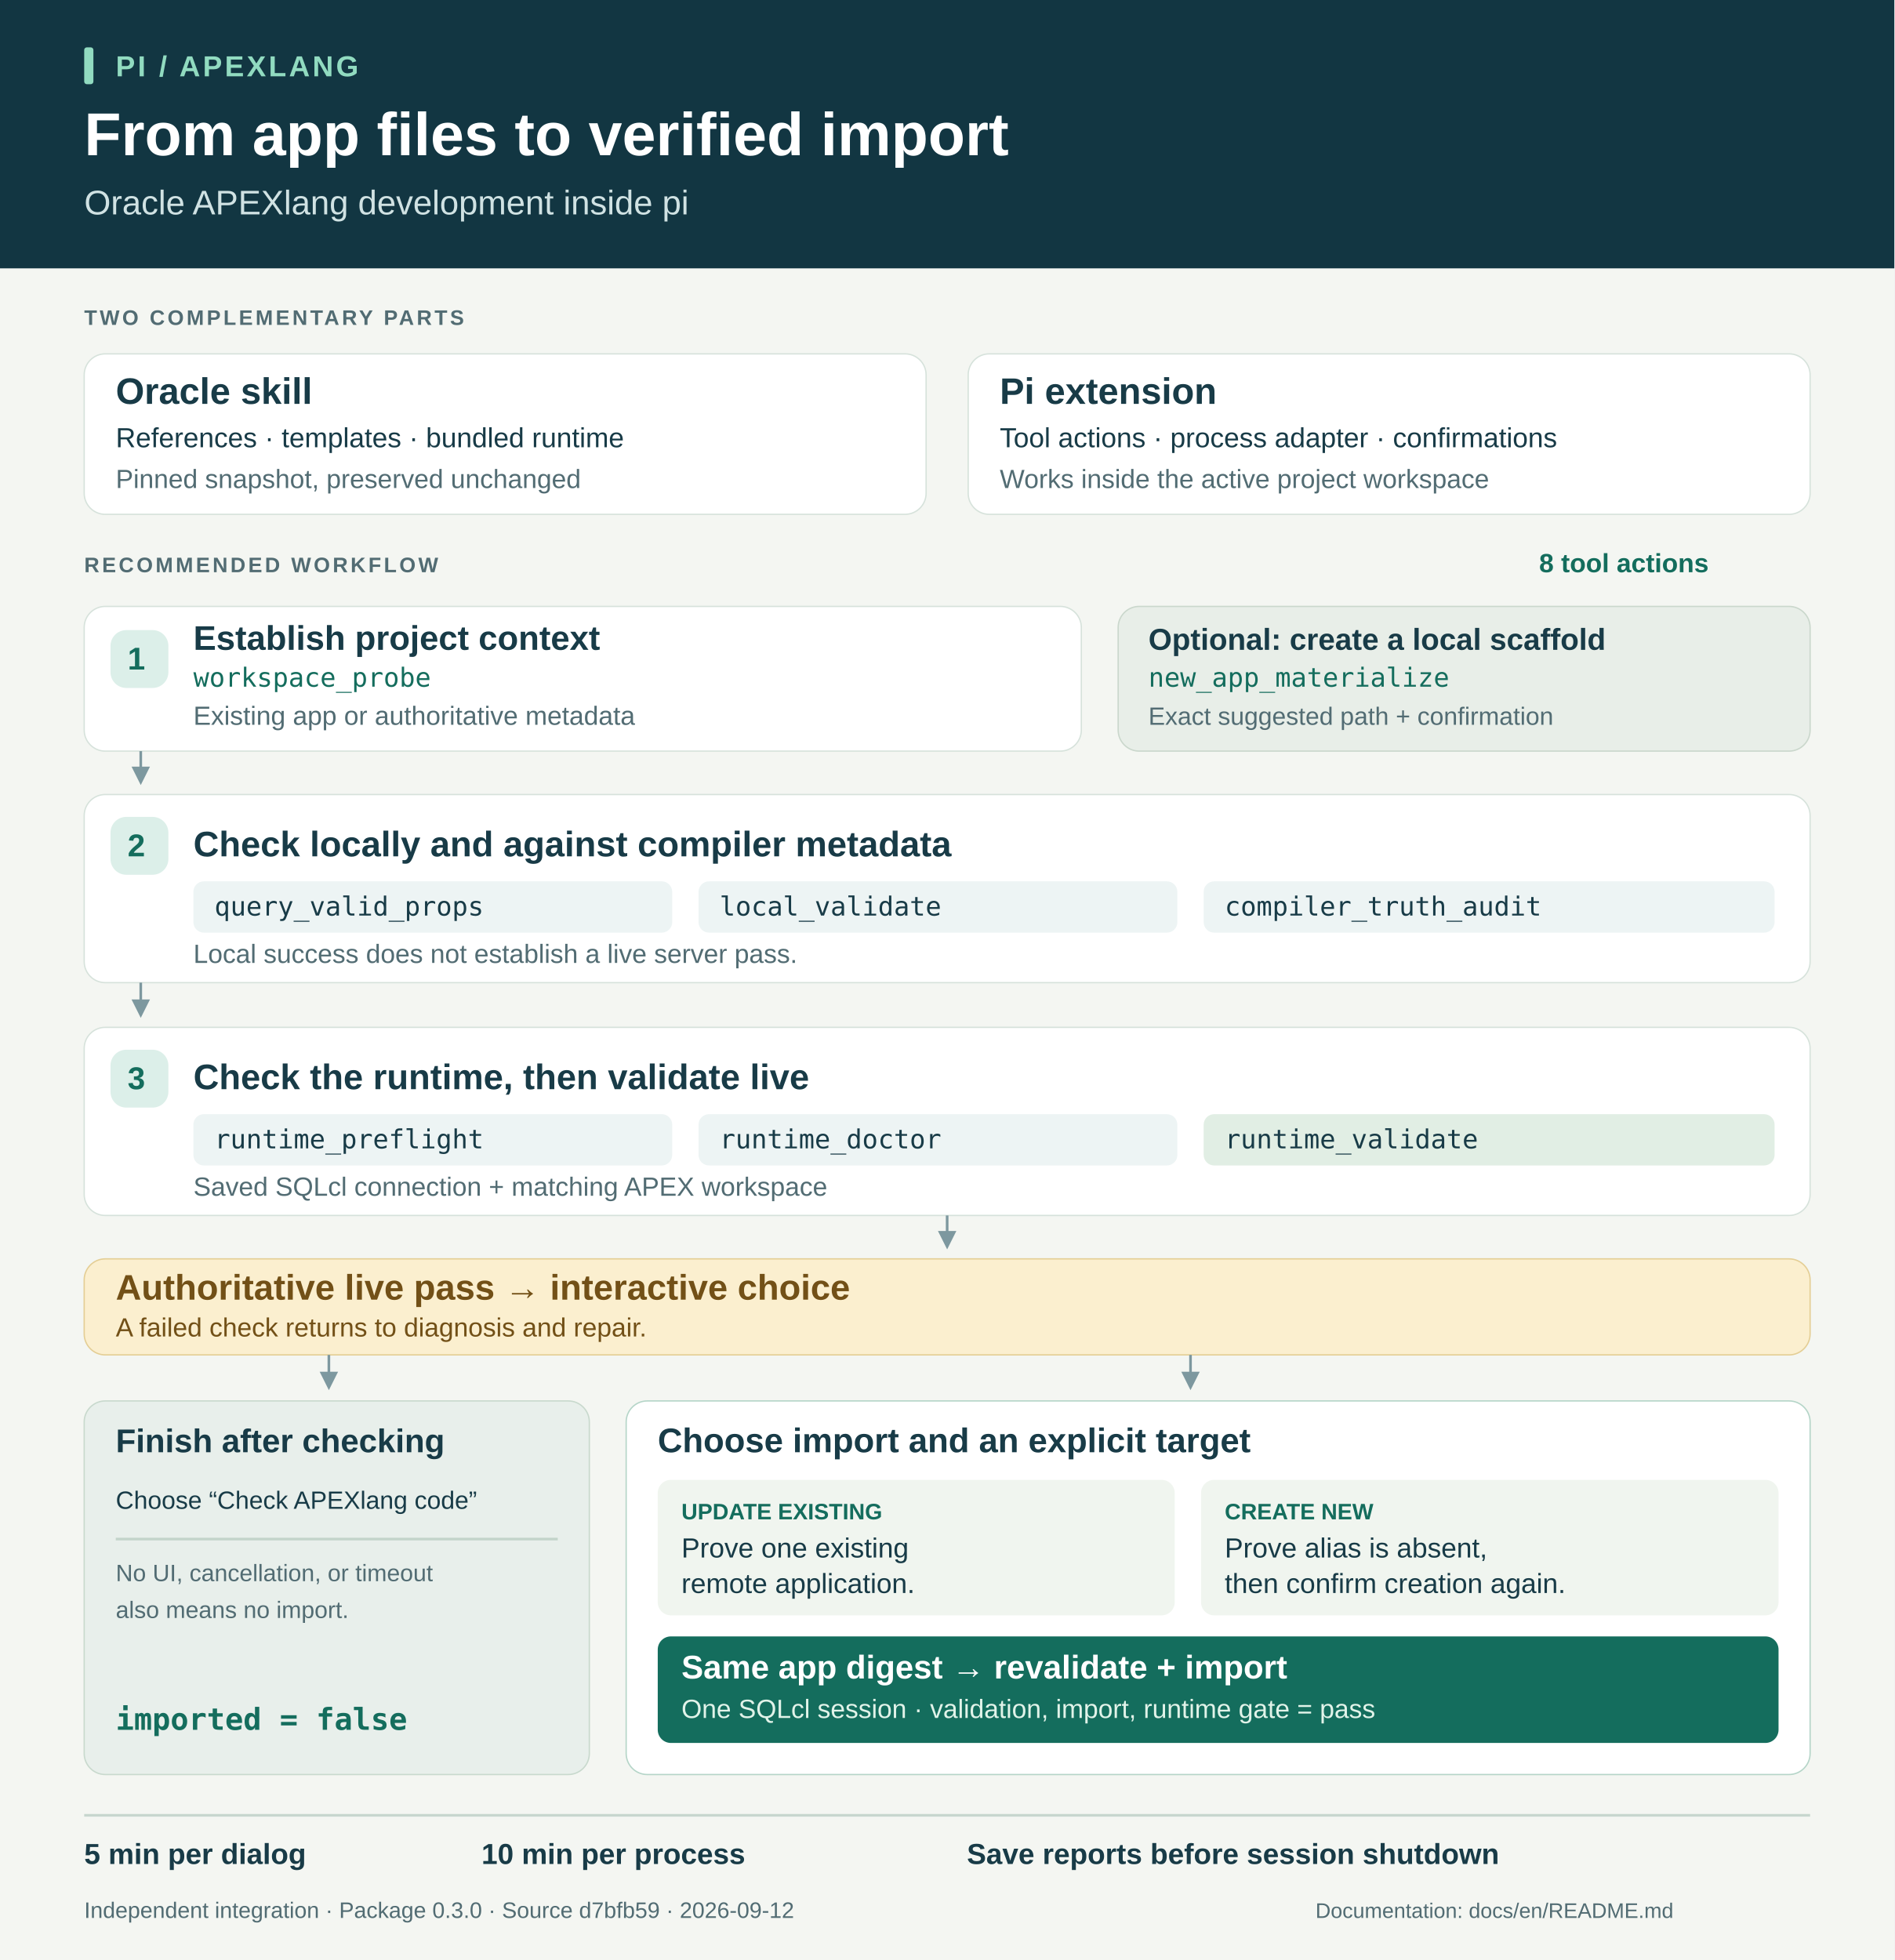
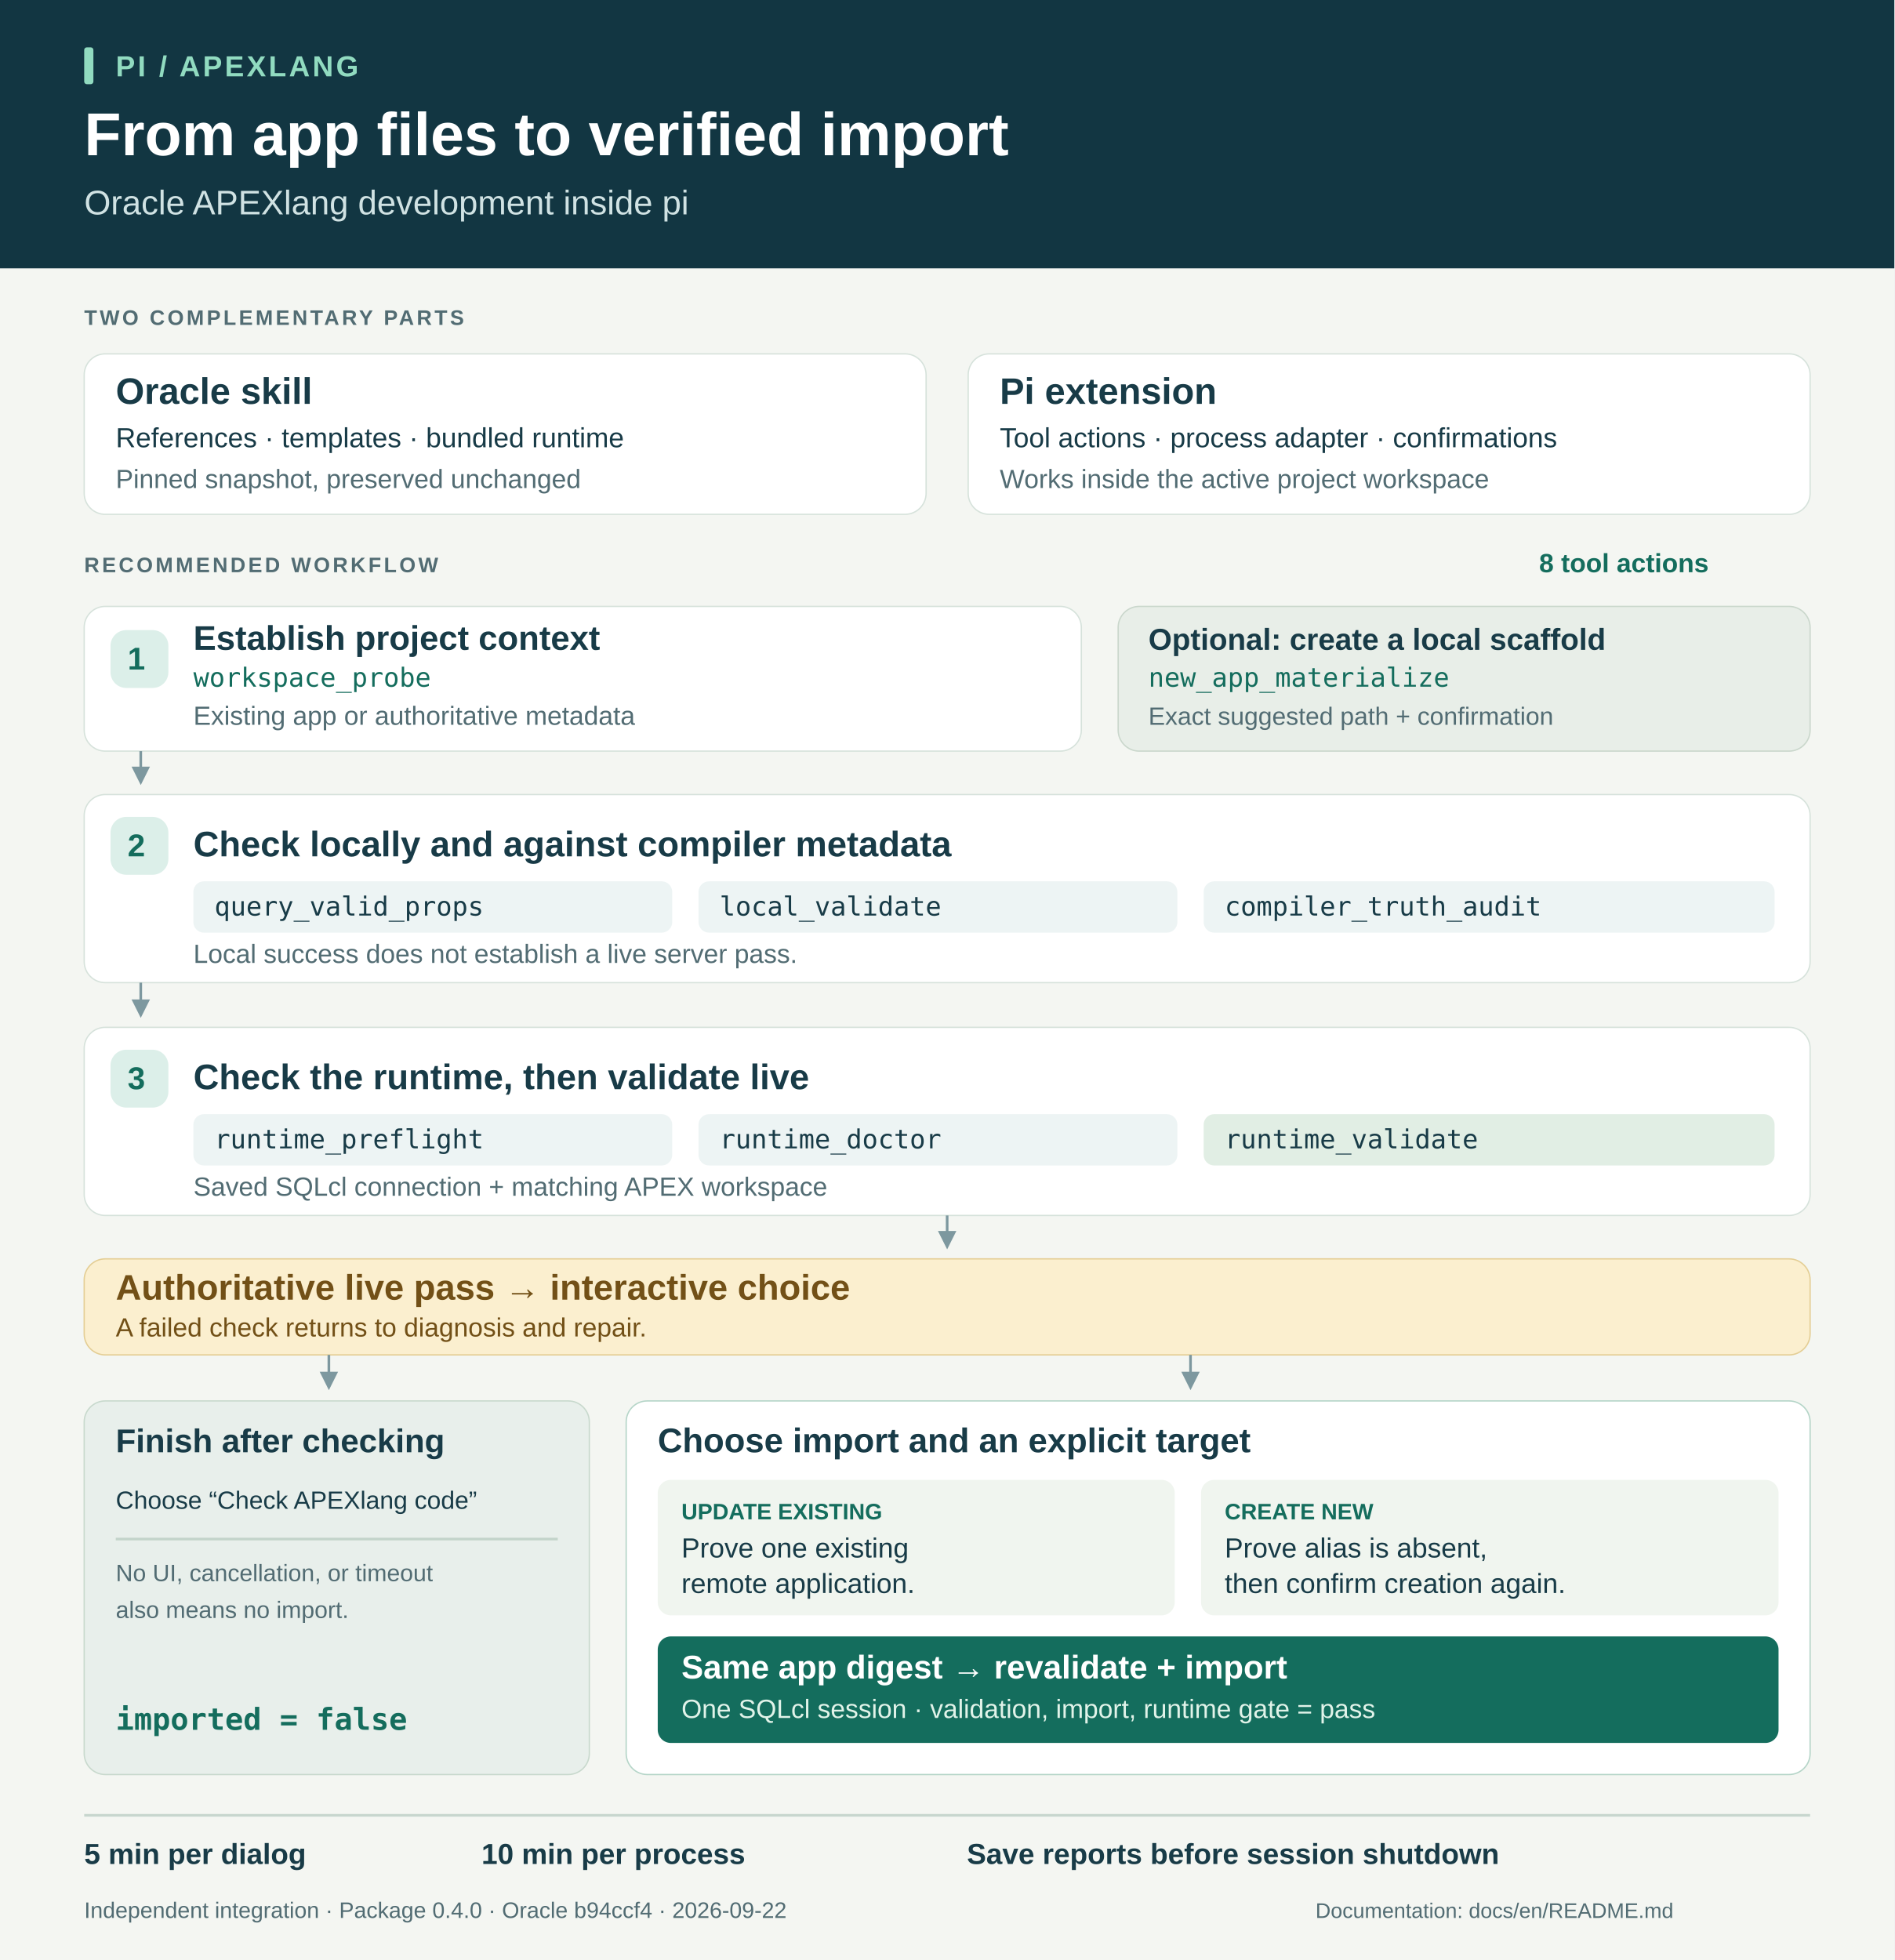
<svg xmlns="http://www.w3.org/2000/svg" xml:lang="en" width="1440" height="1490" viewBox="0 0 1440 1490" role="img" aria-labelledby="title desc">
  <defs>
    <marker id="arrow" viewBox="0 0 10 10" refX="8" refY="5" markerWidth="7" markerHeight="7" orient="auto-start-reverse">
      <path d="M 0 0 L 10 5 L 0 10 z" fill="#7d989f" />
    </marker>
  </defs>
  <style>text{font-family:Arial,"DejaVu Sans",sans-serif}.mono{font-family:"DejaVu Sans Mono",monospace}.eyebrow{letter-spacing:2px}</style>
  <rect x="0" y="0" width="1440" height="1490" rx="0" fill="#f4f6f2" stroke="none" />
  <rect x="0" y="0" width="1440" height="204" rx="0" fill="#123642" stroke="none" />
  <rect x="64" y="36" width="7" height="28" rx="2" fill="#91dbc0" stroke="none" />
  <text x="88" y="58" font-size="22" fill="#91dbc0" font-weight="700" class="eyebrow">PI / APEXLANG</text>
  <text x="64" y="118" font-size="46" fill="#ffffff" font-weight="700">From app files to verified import</text>
  <text x="64" y="163" font-size="26" fill="#d0e2e3" font-weight="400">Oracle APEXlang development inside pi</text>
  <text x="64" y="247" font-size="16" fill="#526c73" font-weight="700" class="eyebrow">TWO COMPLEMENTARY PARTS</text>
  <rect x="64" y="269" width="640" height="122" rx="16" fill="#ffffff" stroke="#d6e2db" />
  <rect x="736" y="269" width="640" height="122" rx="16" fill="#ffffff" stroke="#d6e2db" />
  <text x="88" y="307" font-size="28" fill="#183b47" font-weight="700">Oracle skill</text>
  <text x="88" y="340" font-size="21" fill="#183b47" font-weight="400">References · templates · bundled runtime</text>
  <text x="88" y="371" font-size="20" fill="#526c73" font-weight="400">Pinned snapshot, preserved unchanged</text>
  <text x="760" y="307" font-size="28" fill="#183b47" font-weight="700">Pi extension</text>
  <text x="760" y="340" font-size="21" fill="#183b47" font-weight="400">Tool actions · process adapter · confirmations</text>
  <text x="760" y="371" font-size="20" fill="#526c73" font-weight="400">Works inside the active project workspace</text>
  <text x="64" y="435" font-size="16" fill="#526c73" font-weight="700" class="eyebrow">RECOMMENDED WORKFLOW</text>
  <text x="1170" y="435" font-size="20" fill="#146d5d" font-weight="700">8 tool actions</text>
  <rect x="64" y="461" width="758" height="110" rx="16" fill="#ffffff" stroke="#d6e2db" />
  <rect x="84" y="479" width="44" height="44" rx="12" fill="#dcefe9" stroke="none" />
  <text x="97" y="509" font-size="24" fill="#146d5d" font-weight="700">1</text>
  <text x="147" y="494" font-size="26" fill="#183b47" font-weight="700">Establish project context</text>
  <text x="147" y="522" font-size="20" fill="#146d5d" font-weight="500" class="mono">workspace_probe</text>
  <text x="147" y="551" font-size="20" fill="#526c73" font-weight="400">Existing app or authoritative metadata</text>
  <rect x="850" y="461" width="526" height="110" rx="16" fill="#e8eee8" stroke="#cad7cc" />
  <text x="873" y="494" font-size="23" fill="#183b47" font-weight="700">Optional: create a local scaffold</text>
  <text x="873" y="522" font-size="20" fill="#146d5d" font-weight="500" class="mono">new_app_materialize</text>
  <text x="873" y="551" font-size="19" fill="#526c73" font-weight="400">Exact suggested path + confirmation</text>
  <path d="M 107 571 L 107 594" stroke="#7d989f" stroke-width="2" fill="none" marker-end="url(#arrow)" />
  <rect x="64" y="604" width="1312" height="143" rx="16" fill="#ffffff" stroke="#d6e2db" />
  <rect x="84" y="621" width="44" height="44" rx="12" fill="#dcefe9" stroke="none" />
  <text x="97" y="651" font-size="24" fill="#146d5d" font-weight="700">2</text>
  <text x="147" y="651" font-size="27" fill="#183b47" font-weight="700">Check locally and against compiler metadata</text>
  <rect x="147" y="670" width="364" height="39" rx="8" fill="#edf4f4" stroke="none" />
  <text x="163" y="696" font-size="20" fill="#183b47" font-weight="500" class="mono">query_valid_props</text>
  <rect x="531" y="670" width="364" height="39" rx="8" fill="#edf4f4" stroke="none" />
  <text x="547" y="696" font-size="20" fill="#183b47" font-weight="500" class="mono">local_validate</text>
  <rect x="915" y="670" width="434" height="39" rx="8" fill="#edf4f4" stroke="none" />
  <text x="931" y="696" font-size="20" fill="#183b47" font-weight="500" class="mono">compiler_truth_audit</text>
  <text x="147" y="732" font-size="20" fill="#526c73" font-weight="400">Local success does not establish a live server pass.</text>
  <path d="M 107 747 L 107 771" stroke="#7d989f" stroke-width="2" fill="none" marker-end="url(#arrow)" />
  <rect x="64" y="781" width="1312" height="143" rx="16" fill="#ffffff" stroke="#d6e2db" />
  <rect x="84" y="798" width="44" height="44" rx="12" fill="#dcefe9" stroke="none" />
  <text x="97" y="828" font-size="24" fill="#146d5d" font-weight="700">3</text>
  <text x="147" y="828" font-size="27" fill="#183b47" font-weight="700">Check the runtime, then validate live</text>
  <rect x="147" y="847" width="364" height="39" rx="8" fill="#edf4f4" stroke="none" />
  <text x="163" y="873" font-size="20" fill="#183b47" font-weight="500" class="mono">runtime_preflight</text>
  <rect x="531" y="847" width="364" height="39" rx="8" fill="#edf4f4" stroke="none" />
  <text x="547" y="873" font-size="20" fill="#183b47" font-weight="500" class="mono">runtime_doctor</text>
  <rect x="915" y="847" width="434" height="39" rx="8" fill="#e1eee4" stroke="none" />
  <text x="931" y="873" font-size="20" fill="#183b47" font-weight="500" class="mono">runtime_validate</text>
  <text x="147" y="909" font-size="20" fill="#526c73" font-weight="400">Saved SQLcl connection + matching APEX workspace</text>
  <path d="M 720 924 L 720 947" stroke="#7d989f" stroke-width="2" fill="none" marker-end="url(#arrow)" />
  <rect x="64" y="957" width="1312" height="73" rx="16" fill="#fbefcf" stroke="#e4ce95" />
  <text x="88" y="988" font-size="27" fill="#725017" font-weight="700">Authoritative live pass → interactive choice</text>
  <text x="88" y="1016" font-size="20" fill="#725017" font-weight="400">A failed check returns to diagnosis and repair.</text>
  <path d="M 250 1030 L 250 1054" stroke="#7d989f" stroke-width="2" fill="none" marker-end="url(#arrow)" />
  <path d="M 905 1030 L 905 1054" stroke="#7d989f" stroke-width="2" fill="none" marker-end="url(#arrow)" />
  <rect x="64" y="1065" width="384" height="284" rx="16" fill="#e8efeb" stroke="#c8d9cd" />
  <text x="88" y="1104" font-size="25" fill="#183b47" font-weight="700">Finish after checking</text>
  <text x="88" y="1147" font-size="19" fill="#183b47" font-weight="400">Choose “Check APEXlang code”</text>
  <path d="M 88 1170 L 424 1170" stroke="#c3d4ca" stroke-width="2" fill="none" />
  <text x="88" y="1202" font-size="18" fill="#526c73" font-weight="400">No UI, cancellation, or timeout</text>
  <text x="88" y="1230" font-size="18" fill="#526c73" font-weight="400">also means no import.</text>
  <text x="88" y="1315" font-size="23" fill="#146d5d" font-weight="700" class="mono">imported = false</text>
  <rect x="476" y="1065" width="900" height="284" rx="16" fill="#ffffff" stroke="#b5d5c8" />
  <text x="500" y="1104" font-size="26" fill="#183b47" font-weight="700">Choose import and an explicit target</text>
  <rect x="500" y="1125" width="393" height="103" rx="10" fill="#f0f5ef" stroke="none" />
  <rect x="913" y="1125" width="439" height="103" rx="10" fill="#f0f5ef" stroke="none" />
  <text x="518" y="1155" font-size="17" fill="#146d5d" font-weight="700">UPDATE EXISTING</text>
  <text x="518" y="1184" font-size="21" fill="#183b47" font-weight="400">Prove one existing</text>
  <text x="518" y="1211" font-size="21" fill="#183b47" font-weight="400">remote application.</text>
  <text x="931" y="1155" font-size="17" fill="#146d5d" font-weight="700">CREATE NEW</text>
  <text x="931" y="1184" font-size="21" fill="#183b47" font-weight="400">Prove alias is absent,</text>
  <text x="931" y="1211" font-size="21" fill="#183b47" font-weight="400">then confirm creation again.</text>
  <rect x="500" y="1244" width="852" height="81" rx="10" fill="#146d5d" stroke="none" />
  <text x="518" y="1276" font-size="25" fill="#ffffff" font-weight="700">Same app digest → revalidate + import</text>
  <text x="518" y="1306" font-size="20" fill="#e1f3e9" font-weight="400">One SQLcl session · validation, import, runtime gate = pass</text>
  <path d="M 64 1380 L 1376 1380" stroke="#c7d6ce" stroke-width="2" fill="none" />
  <text x="64" y="1417" font-size="22" fill="#183b47" font-weight="700">5 min per dialog</text>
  <text x="366" y="1417" font-size="22" fill="#183b47" font-weight="700">10 min per process</text>
  <text x="735" y="1417" font-size="22" fill="#183b47" font-weight="700">Save reports before session shutdown</text>
-   <text x="64" y="1458" font-size="17" fill="#526c73" font-weight="400">Independent integration · Package 0.3.0 · Source d7bfb59 · 2026-09-12</text>
+   <text x="64" y="1458" font-size="17" fill="#526c73" font-weight="400">Independent integration · Package 0.4.0 · Oracle b94ccf4 · 2026-09-22</text>
  <text x="1000" y="1458" font-size="16" fill="#526c73" font-weight="400">Documentation: docs/en/README.md</text>
</svg>
